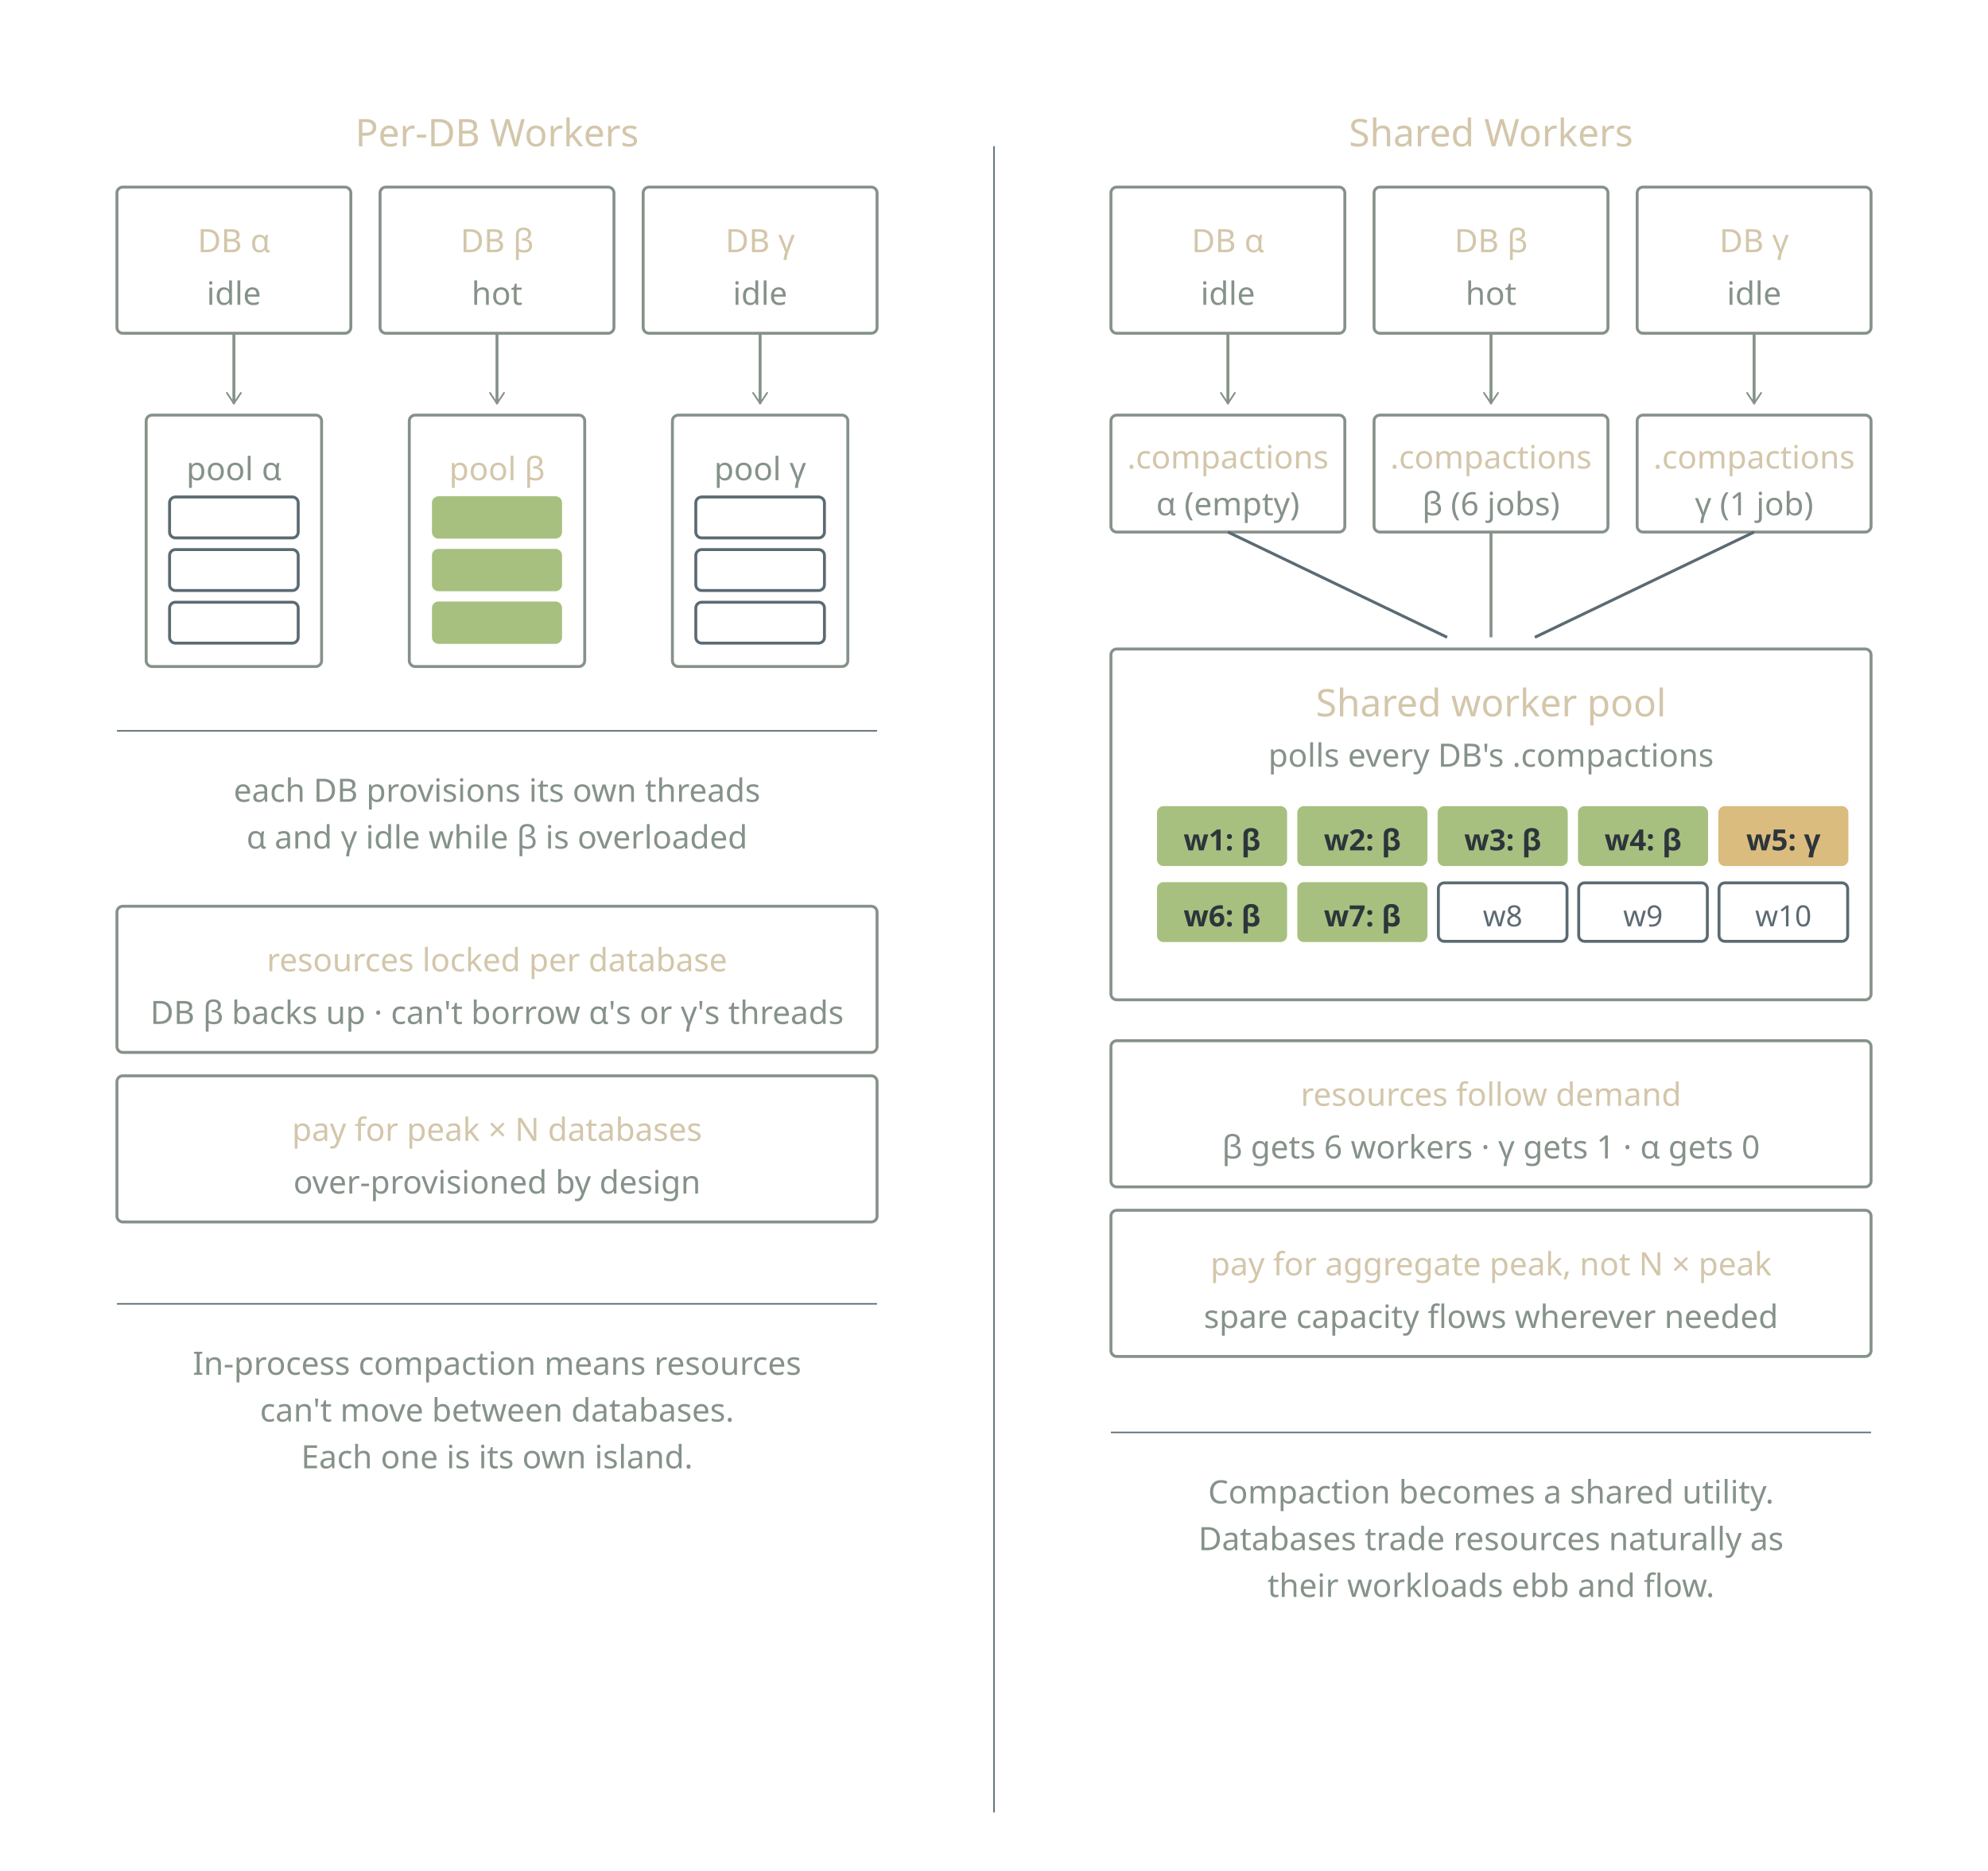
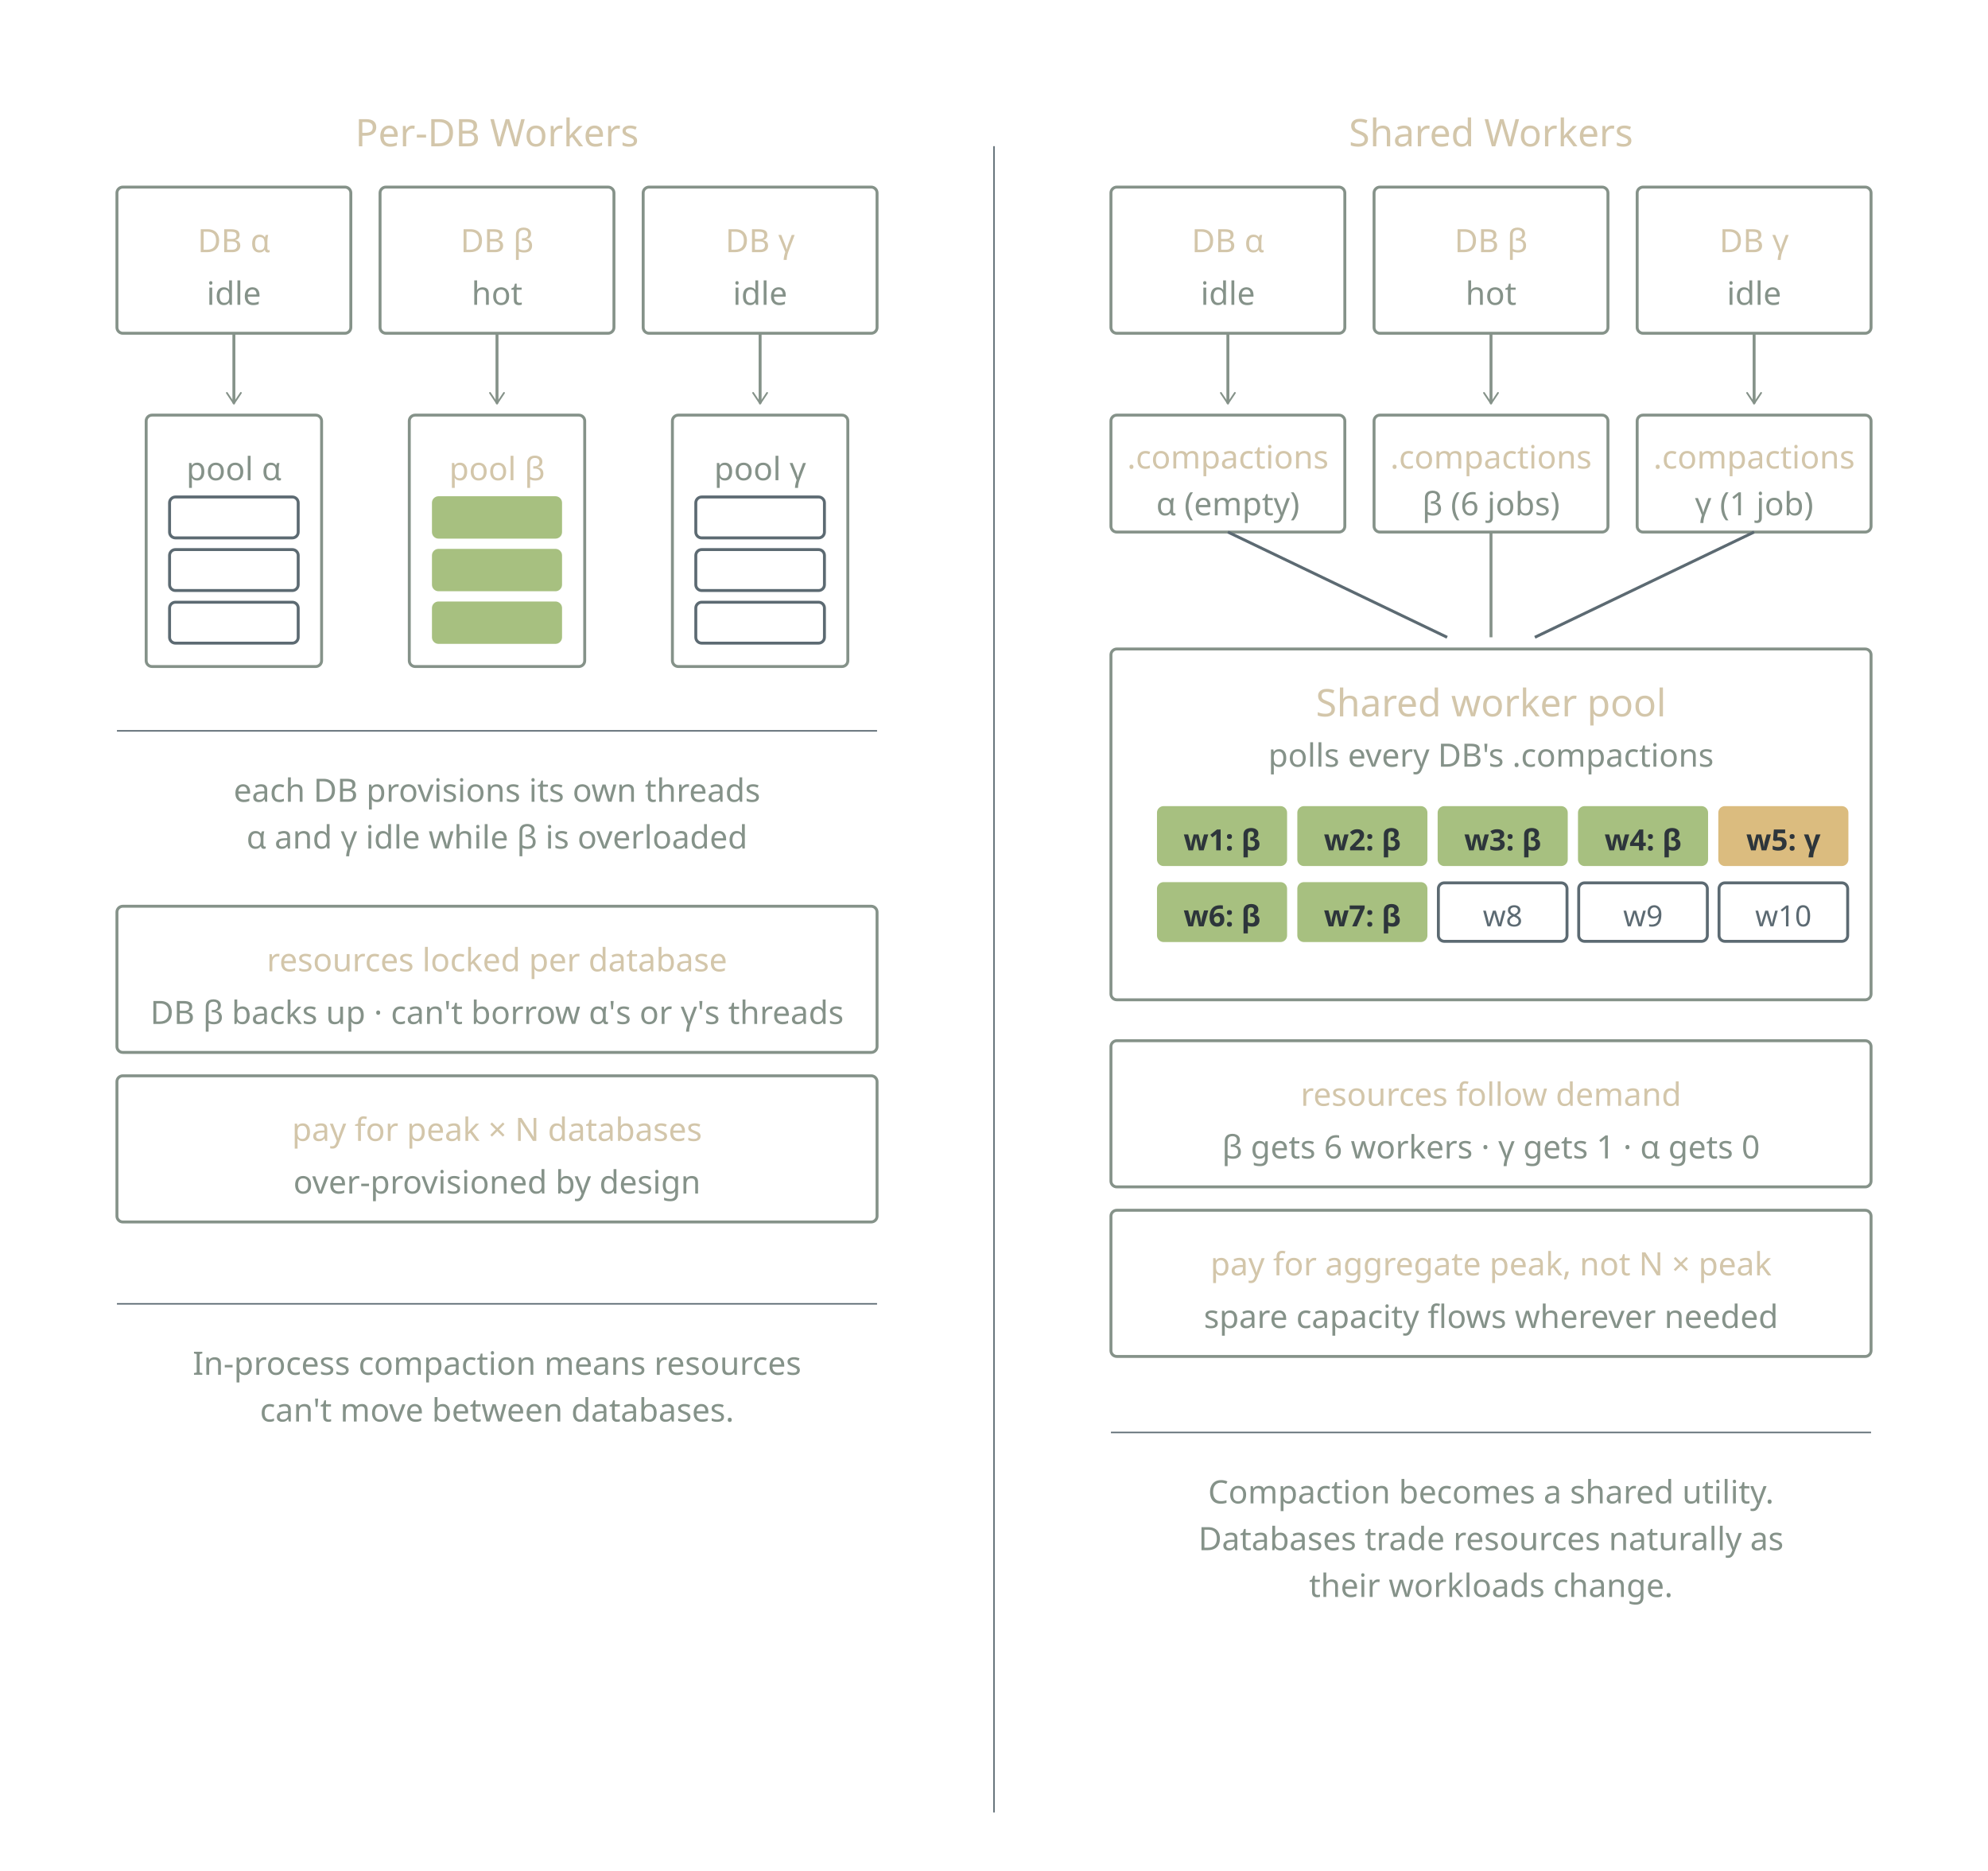
<svg xmlns="http://www.w3.org/2000/svg" width="100%" viewBox="0 0 680 640" role="img">
  <defs>
    <marker id="arrow" viewBox="0 0 10 10" refX="8" refY="5" markerWidth="6" markerHeight="6" orient="auto-start-reverse">
      <path d="M2 1L8 5L2 9" fill="none" stroke="context-stroke" stroke-width="1" stroke-linecap="round" />
    </marker>
  </defs>
  <text x="170" y="45" text-anchor="middle" dominant-baseline="central" style="fill:rgb(211, 198, 170);stroke:none;color:rgb(255, 255, 255);stroke-width:1px;stroke-linecap:butt;stroke-linejoin:miter;opacity:1;font-family:&quot;Anthropic Sans&quot;, sans-serif;font-size:13px;font-weight:500;text-anchor:middle;dominant-baseline:central">Per-DB Workers</text>
  <text x="510" y="45" text-anchor="middle" dominant-baseline="central" style="fill:rgb(211, 198, 170);stroke:none;color:rgb(255, 255, 255);stroke-width:1px;stroke-linecap:butt;stroke-linejoin:miter;opacity:1;font-family:&quot;Anthropic Sans&quot;, sans-serif;font-size:13px;font-weight:500;text-anchor:middle;dominant-baseline:central">Shared Workers</text>
  <line x1="340" y1="50" x2="340" y2="620" style="fill:none;stroke:rgb(92, 106, 114);color:rgb(255, 255, 255);stroke-width:0.5px;stroke-linecap:butt;stroke-linejoin:miter;opacity:1;font-family:&quot;Anthropic Sans&quot;, -apple-system, &quot;system-ui&quot;, &quot;Segoe UI&quot;, sans-serif;font-size:16px;font-weight:400;text-anchor:start;dominant-baseline:auto" />
  <rect x="40" y="64" width="80" height="50" rx="2" style="fill:none;stroke:rgb(133, 146, 137);color:rgb(255, 255, 255);stroke-width:1px;stroke-linecap:butt;stroke-linejoin:miter;opacity:1;font-family:&quot;Anthropic Sans&quot;, -apple-system, &quot;system-ui&quot;, &quot;Segoe UI&quot;, sans-serif;font-size:16px;font-weight:400;text-anchor:start;dominant-baseline:auto" />
  <text x="80" y="82" text-anchor="middle" dominant-baseline="central" style="fill:rgb(211, 198, 170);stroke:none;color:rgb(255, 255, 255);stroke-width:1px;stroke-linecap:butt;stroke-linejoin:miter;opacity:1;font-family:&quot;Anthropic Sans&quot;, sans-serif;font-size:11px;font-weight:400;text-anchor:middle;dominant-baseline:central">DB α</text>
  <text x="80" y="100" text-anchor="middle" dominant-baseline="central" style="fill:rgb(133, 146, 137);stroke:none;color:rgb(255, 255, 255);stroke-width:1px;stroke-linecap:butt;stroke-linejoin:miter;opacity:1;font-family:&quot;Anthropic Sans&quot;, sans-serif;font-size:11px;font-weight:400;text-anchor:middle;dominant-baseline:central">idle</text>
  <rect x="130" y="64" width="80" height="50" rx="2" style="fill:none;stroke:rgb(133, 146, 137);color:rgb(255, 255, 255);stroke-width:1px;stroke-linecap:butt;stroke-linejoin:miter;opacity:1;font-family:&quot;Anthropic Sans&quot;, -apple-system, &quot;system-ui&quot;, &quot;Segoe UI&quot;, sans-serif;font-size:16px;font-weight:400;text-anchor:start;dominant-baseline:auto" />
  <text x="170" y="82" text-anchor="middle" dominant-baseline="central" style="fill:rgb(211, 198, 170);stroke:none;color:rgb(255, 255, 255);stroke-width:1px;stroke-linecap:butt;stroke-linejoin:miter;opacity:1;font-family:&quot;Anthropic Sans&quot;, sans-serif;font-size:11px;font-weight:400;text-anchor:middle;dominant-baseline:central">DB β</text>
  <text x="170" y="100" text-anchor="middle" dominant-baseline="central" style="fill:rgb(133, 146, 137);stroke:none;color:rgb(255, 255, 255);stroke-width:1px;stroke-linecap:butt;stroke-linejoin:miter;opacity:1;font-family:&quot;Anthropic Sans&quot;, sans-serif;font-size:11px;font-weight:400;text-anchor:middle;dominant-baseline:central">hot</text>
  <rect x="220" y="64" width="80" height="50" rx="2" style="fill:none;stroke:rgb(133, 146, 137);color:rgb(255, 255, 255);stroke-width:1px;stroke-linecap:butt;stroke-linejoin:miter;opacity:1;font-family:&quot;Anthropic Sans&quot;, -apple-system, &quot;system-ui&quot;, &quot;Segoe UI&quot;, sans-serif;font-size:16px;font-weight:400;text-anchor:start;dominant-baseline:auto" />
  <text x="260" y="82" text-anchor="middle" dominant-baseline="central" style="fill:rgb(211, 198, 170);stroke:none;color:rgb(255, 255, 255);stroke-width:1px;stroke-linecap:butt;stroke-linejoin:miter;opacity:1;font-family:&quot;Anthropic Sans&quot;, sans-serif;font-size:11px;font-weight:400;text-anchor:middle;dominant-baseline:central">DB γ</text>
  <text x="260" y="100" text-anchor="middle" dominant-baseline="central" style="fill:rgb(133, 146, 137);stroke:none;color:rgb(255, 255, 255);stroke-width:1px;stroke-linecap:butt;stroke-linejoin:miter;opacity:1;font-family:&quot;Anthropic Sans&quot;, sans-serif;font-size:11px;font-weight:400;text-anchor:middle;dominant-baseline:central">idle</text>
  <line x1="80" y1="114" x2="80" y2="138" marker-end="url(#arrow)" style="fill:none;stroke:rgb(133, 146, 137);color:rgb(255, 255, 255);stroke-width:1px;stroke-linecap:butt;stroke-linejoin:miter;opacity:1;font-family:&quot;Anthropic Sans&quot;, -apple-system, &quot;system-ui&quot;, &quot;Segoe UI&quot;, sans-serif;font-size:16px;font-weight:400;text-anchor:start;dominant-baseline:auto" />
  <line x1="170" y1="114" x2="170" y2="138" marker-end="url(#arrow)" style="fill:none;stroke:rgb(133, 146, 137);color:rgb(255, 255, 255);stroke-width:1px;stroke-linecap:butt;stroke-linejoin:miter;opacity:1;font-family:&quot;Anthropic Sans&quot;, -apple-system, &quot;system-ui&quot;, &quot;Segoe UI&quot;, sans-serif;font-size:16px;font-weight:400;text-anchor:start;dominant-baseline:auto" />
  <line x1="260" y1="114" x2="260" y2="138" marker-end="url(#arrow)" style="fill:none;stroke:rgb(133, 146, 137);color:rgb(255, 255, 255);stroke-width:1px;stroke-linecap:butt;stroke-linejoin:miter;opacity:1;font-family:&quot;Anthropic Sans&quot;, -apple-system, &quot;system-ui&quot;, &quot;Segoe UI&quot;, sans-serif;font-size:16px;font-weight:400;text-anchor:start;dominant-baseline:auto" />
  <rect x="50" y="142" width="60" height="86" rx="2" style="fill:none;stroke:rgb(133, 146, 137);color:rgb(255, 255, 255);stroke-width:1px;stroke-linecap:butt;stroke-linejoin:miter;opacity:1;font-family:&quot;Anthropic Sans&quot;, -apple-system, &quot;system-ui&quot;, &quot;Segoe UI&quot;, sans-serif;font-size:16px;font-weight:400;text-anchor:start;dominant-baseline:auto" />
  <text x="80" y="160" text-anchor="middle" dominant-baseline="central" style="fill:rgb(133, 146, 137);stroke:none;color:rgb(255, 255, 255);stroke-width:1px;stroke-linecap:butt;stroke-linejoin:miter;opacity:1;font-family:&quot;Anthropic Sans&quot;, sans-serif;font-size:11px;font-weight:400;text-anchor:middle;dominant-baseline:central">pool α</text>
  <rect x="58" y="170" width="44" height="14" rx="2" style="fill:none;stroke:rgb(92, 106, 114);color:rgb(255, 255, 255);stroke-width:1px;stroke-linecap:butt;stroke-linejoin:miter;opacity:1;font-family:&quot;Anthropic Sans&quot;, -apple-system, &quot;system-ui&quot;, &quot;Segoe UI&quot;, sans-serif;font-size:16px;font-weight:400;text-anchor:start;dominant-baseline:auto" />
  <rect x="58" y="188" width="44" height="14" rx="2" style="fill:none;stroke:rgb(92, 106, 114);color:rgb(255, 255, 255);stroke-width:1px;stroke-linecap:butt;stroke-linejoin:miter;opacity:1;font-family:&quot;Anthropic Sans&quot;, -apple-system, &quot;system-ui&quot;, &quot;Segoe UI&quot;, sans-serif;font-size:16px;font-weight:400;text-anchor:start;dominant-baseline:auto" />
  <rect x="58" y="206" width="44" height="14" rx="2" style="fill:none;stroke:rgb(92, 106, 114);color:rgb(255, 255, 255);stroke-width:1px;stroke-linecap:butt;stroke-linejoin:miter;opacity:1;font-family:&quot;Anthropic Sans&quot;, -apple-system, &quot;system-ui&quot;, &quot;Segoe UI&quot;, sans-serif;font-size:16px;font-weight:400;text-anchor:start;dominant-baseline:auto" />
  <rect x="140" y="142" width="60" height="86" rx="2" style="fill:none;stroke:rgb(133, 146, 137);color:rgb(255, 255, 255);stroke-width:1px;stroke-linecap:butt;stroke-linejoin:miter;opacity:1;font-family:&quot;Anthropic Sans&quot;, -apple-system, &quot;system-ui&quot;, &quot;Segoe UI&quot;, sans-serif;font-size:16px;font-weight:400;text-anchor:start;dominant-baseline:auto" />
  <text x="170" y="160" text-anchor="middle" dominant-baseline="central" style="fill:rgb(211, 198, 170);stroke:none;color:rgb(255, 255, 255);stroke-width:1px;stroke-linecap:butt;stroke-linejoin:miter;opacity:1;font-family:&quot;Anthropic Sans&quot;, sans-serif;font-size:11px;font-weight:400;text-anchor:middle;dominant-baseline:central">pool β</text>
  <rect x="148" y="170" width="44" height="14" rx="2" style="fill:rgb(167, 192, 128);stroke:rgb(167, 192, 128);color:rgb(255, 255, 255);stroke-width:0.5px;stroke-linecap:butt;stroke-linejoin:miter;opacity:1;font-family:&quot;Anthropic Sans&quot;, -apple-system, &quot;system-ui&quot;, &quot;Segoe UI&quot;, sans-serif;font-size:16px;font-weight:400;text-anchor:start;dominant-baseline:auto" />
  <rect x="148" y="188" width="44" height="14" rx="2" style="fill:rgb(167, 192, 128);stroke:rgb(167, 192, 128);color:rgb(255, 255, 255);stroke-width:0.5px;stroke-linecap:butt;stroke-linejoin:miter;opacity:1;font-family:&quot;Anthropic Sans&quot;, -apple-system, &quot;system-ui&quot;, &quot;Segoe UI&quot;, sans-serif;font-size:16px;font-weight:400;text-anchor:start;dominant-baseline:auto" />
  <rect x="148" y="206" width="44" height="14" rx="2" style="fill:rgb(167, 192, 128);stroke:rgb(167, 192, 128);color:rgb(255, 255, 255);stroke-width:0.5px;stroke-linecap:butt;stroke-linejoin:miter;opacity:1;font-family:&quot;Anthropic Sans&quot;, -apple-system, &quot;system-ui&quot;, &quot;Segoe UI&quot;, sans-serif;font-size:16px;font-weight:400;text-anchor:start;dominant-baseline:auto" />
  <rect x="230" y="142" width="60" height="86" rx="2" style="fill:none;stroke:rgb(133, 146, 137);color:rgb(255, 255, 255);stroke-width:1px;stroke-linecap:butt;stroke-linejoin:miter;opacity:1;font-family:&quot;Anthropic Sans&quot;, -apple-system, &quot;system-ui&quot;, &quot;Segoe UI&quot;, sans-serif;font-size:16px;font-weight:400;text-anchor:start;dominant-baseline:auto" />
  <text x="260" y="160" text-anchor="middle" dominant-baseline="central" style="fill:rgb(133, 146, 137);stroke:none;color:rgb(255, 255, 255);stroke-width:1px;stroke-linecap:butt;stroke-linejoin:miter;opacity:1;font-family:&quot;Anthropic Sans&quot;, sans-serif;font-size:11px;font-weight:400;text-anchor:middle;dominant-baseline:central">pool γ</text>
  <rect x="238" y="170" width="44" height="14" rx="2" style="fill:none;stroke:rgb(92, 106, 114);color:rgb(255, 255, 255);stroke-width:1px;stroke-linecap:butt;stroke-linejoin:miter;opacity:1;font-family:&quot;Anthropic Sans&quot;, -apple-system, &quot;system-ui&quot;, &quot;Segoe UI&quot;, sans-serif;font-size:16px;font-weight:400;text-anchor:start;dominant-baseline:auto" />
  <rect x="238" y="188" width="44" height="14" rx="2" style="fill:none;stroke:rgb(92, 106, 114);color:rgb(255, 255, 255);stroke-width:1px;stroke-linecap:butt;stroke-linejoin:miter;opacity:1;font-family:&quot;Anthropic Sans&quot;, -apple-system, &quot;system-ui&quot;, &quot;Segoe UI&quot;, sans-serif;font-size:16px;font-weight:400;text-anchor:start;dominant-baseline:auto" />
  <rect x="238" y="206" width="44" height="14" rx="2" style="fill:none;stroke:rgb(92, 106, 114);color:rgb(255, 255, 255);stroke-width:1px;stroke-linecap:butt;stroke-linejoin:miter;opacity:1;font-family:&quot;Anthropic Sans&quot;, -apple-system, &quot;system-ui&quot;, &quot;Segoe UI&quot;, sans-serif;font-size:16px;font-weight:400;text-anchor:start;dominant-baseline:auto" />
  <line x1="40" y1="250" x2="300" y2="250" style="fill:none;stroke:rgb(92, 106, 114);color:rgb(255, 255, 255);stroke-width:0.5px;stroke-linecap:butt;stroke-linejoin:miter;opacity:1;font-family:&quot;Anthropic Sans&quot;, -apple-system, &quot;system-ui&quot;, &quot;Segoe UI&quot;, sans-serif;font-size:16px;font-weight:400;text-anchor:start;dominant-baseline:auto" />
  <text x="170" y="270" text-anchor="middle" dominant-baseline="central" style="fill:rgb(133, 146, 137);stroke:none;color:rgb(255, 255, 255);stroke-width:1px;stroke-linecap:butt;stroke-linejoin:miter;opacity:1;font-family:&quot;Anthropic Sans&quot;, sans-serif;font-size:11px;font-weight:400;text-anchor:middle;dominant-baseline:central">each DB provisions its own threads</text>
  <text x="170" y="286" text-anchor="middle" dominant-baseline="central" style="fill:rgb(133, 146, 137);stroke:none;color:rgb(255, 255, 255);stroke-width:1px;stroke-linecap:butt;stroke-linejoin:miter;opacity:1;font-family:&quot;Anthropic Sans&quot;, sans-serif;font-size:11px;font-weight:400;text-anchor:middle;dominant-baseline:central">α and γ idle while β is overloaded</text>
  <rect x="40" y="310" width="260" height="50" rx="2" style="fill:none;stroke:rgb(133, 146, 137);color:rgb(255, 255, 255);stroke-width:1px;stroke-linecap:butt;stroke-linejoin:miter;opacity:1;font-family:&quot;Anthropic Sans&quot;, -apple-system, &quot;system-ui&quot;, &quot;Segoe UI&quot;, sans-serif;font-size:16px;font-weight:400;text-anchor:start;dominant-baseline:auto" />
  <text x="170" y="328" text-anchor="middle" dominant-baseline="central" style="fill:rgb(211, 198, 170);stroke:none;color:rgb(255, 255, 255);stroke-width:1px;stroke-linecap:butt;stroke-linejoin:miter;opacity:1;font-family:&quot;Anthropic Sans&quot;, sans-serif;font-size:11px;font-weight:400;text-anchor:middle;dominant-baseline:central">resources locked per database</text>
  <text x="170" y="346" text-anchor="middle" dominant-baseline="central" style="fill:rgb(133, 146, 137);stroke:none;color:rgb(255, 255, 255);stroke-width:1px;stroke-linecap:butt;stroke-linejoin:miter;opacity:1;font-family:&quot;Anthropic Sans&quot;, sans-serif;font-size:11px;font-weight:400;text-anchor:middle;dominant-baseline:central">DB β backs up · can't borrow α's or γ's threads</text>
  <rect x="40" y="368" width="260" height="50" rx="2" style="fill:none;stroke:rgb(133, 146, 137);color:rgb(255, 255, 255);stroke-width:1px;stroke-linecap:butt;stroke-linejoin:miter;opacity:1;font-family:&quot;Anthropic Sans&quot;, -apple-system, &quot;system-ui&quot;, &quot;Segoe UI&quot;, sans-serif;font-size:16px;font-weight:400;text-anchor:start;dominant-baseline:auto" />
  <text x="170" y="386" text-anchor="middle" dominant-baseline="central" style="fill:rgb(211, 198, 170);stroke:none;color:rgb(255, 255, 255);stroke-width:1px;stroke-linecap:butt;stroke-linejoin:miter;opacity:1;font-family:&quot;Anthropic Sans&quot;, sans-serif;font-size:11px;font-weight:400;text-anchor:middle;dominant-baseline:central">pay for peak × N databases</text>
  <text x="170" y="404" text-anchor="middle" dominant-baseline="central" style="fill:rgb(133, 146, 137);stroke:none;color:rgb(255, 255, 255);stroke-width:1px;stroke-linecap:butt;stroke-linejoin:miter;opacity:1;font-family:&quot;Anthropic Sans&quot;, sans-serif;font-size:11px;font-weight:400;text-anchor:middle;dominant-baseline:central">over-provisioned by design</text>
  <line x1="40" y1="446" x2="300" y2="446" style="fill:none;stroke:rgb(92, 106, 114);color:rgb(255, 255, 255);stroke-width:0.5px;stroke-linecap:butt;stroke-linejoin:miter;opacity:1;font-family:&quot;Anthropic Sans&quot;, -apple-system, &quot;system-ui&quot;, &quot;Segoe UI&quot;, sans-serif;font-size:16px;font-weight:400;text-anchor:start;dominant-baseline:auto" />
  <text x="170" y="466" text-anchor="middle" dominant-baseline="central" style="fill:rgb(133, 146, 137);stroke:none;color:rgb(255, 255, 255);stroke-width:1px;stroke-linecap:butt;stroke-linejoin:miter;opacity:1;font-family:&quot;Anthropic Sans&quot;, sans-serif;font-size:11px;font-weight:400;text-anchor:middle;dominant-baseline:central">In-process compaction means resources</text>
  <text x="170" y="482" text-anchor="middle" dominant-baseline="central" style="fill:rgb(133, 146, 137);stroke:none;color:rgb(255, 255, 255);stroke-width:1px;stroke-linecap:butt;stroke-linejoin:miter;opacity:1;font-family:&quot;Anthropic Sans&quot;, sans-serif;font-size:11px;font-weight:400;text-anchor:middle;dominant-baseline:central">can't move between databases.</text>
-   <text x="170" y="498" text-anchor="middle" dominant-baseline="central" style="fill:rgb(133, 146, 137);stroke:none;color:rgb(255, 255, 255);stroke-width:1px;stroke-linecap:butt;stroke-linejoin:miter;opacity:1;font-family:&quot;Anthropic Sans&quot;, sans-serif;font-size:11px;font-weight:400;text-anchor:middle;dominant-baseline:central">Each one is its own island.</text>
  <rect x="380" y="64" width="80" height="50" rx="2" style="fill:none;stroke:rgb(133, 146, 137);color:rgb(255, 255, 255);stroke-width:1px;stroke-linecap:butt;stroke-linejoin:miter;opacity:1;font-family:&quot;Anthropic Sans&quot;, -apple-system, &quot;system-ui&quot;, &quot;Segoe UI&quot;, sans-serif;font-size:16px;font-weight:400;text-anchor:start;dominant-baseline:auto" />
  <text x="420" y="82" text-anchor="middle" dominant-baseline="central" style="fill:rgb(211, 198, 170);stroke:none;color:rgb(255, 255, 255);stroke-width:1px;stroke-linecap:butt;stroke-linejoin:miter;opacity:1;font-family:&quot;Anthropic Sans&quot;, sans-serif;font-size:11px;font-weight:400;text-anchor:middle;dominant-baseline:central">DB α</text>
  <text x="420" y="100" text-anchor="middle" dominant-baseline="central" style="fill:rgb(133, 146, 137);stroke:none;color:rgb(255, 255, 255);stroke-width:1px;stroke-linecap:butt;stroke-linejoin:miter;opacity:1;font-family:&quot;Anthropic Sans&quot;, sans-serif;font-size:11px;font-weight:400;text-anchor:middle;dominant-baseline:central">idle</text>
  <rect x="470" y="64" width="80" height="50" rx="2" style="fill:none;stroke:rgb(133, 146, 137);color:rgb(255, 255, 255);stroke-width:1px;stroke-linecap:butt;stroke-linejoin:miter;opacity:1;font-family:&quot;Anthropic Sans&quot;, -apple-system, &quot;system-ui&quot;, &quot;Segoe UI&quot;, sans-serif;font-size:16px;font-weight:400;text-anchor:start;dominant-baseline:auto" />
  <text x="510" y="82" text-anchor="middle" dominant-baseline="central" style="fill:rgb(211, 198, 170);stroke:none;color:rgb(255, 255, 255);stroke-width:1px;stroke-linecap:butt;stroke-linejoin:miter;opacity:1;font-family:&quot;Anthropic Sans&quot;, sans-serif;font-size:11px;font-weight:400;text-anchor:middle;dominant-baseline:central">DB β</text>
  <text x="510" y="100" text-anchor="middle" dominant-baseline="central" style="fill:rgb(133, 146, 137);stroke:none;color:rgb(255, 255, 255);stroke-width:1px;stroke-linecap:butt;stroke-linejoin:miter;opacity:1;font-family:&quot;Anthropic Sans&quot;, sans-serif;font-size:11px;font-weight:400;text-anchor:middle;dominant-baseline:central">hot</text>
  <rect x="560" y="64" width="80" height="50" rx="2" style="fill:none;stroke:rgb(133, 146, 137);color:rgb(255, 255, 255);stroke-width:1px;stroke-linecap:butt;stroke-linejoin:miter;opacity:1;font-family:&quot;Anthropic Sans&quot;, -apple-system, &quot;system-ui&quot;, &quot;Segoe UI&quot;, sans-serif;font-size:16px;font-weight:400;text-anchor:start;dominant-baseline:auto" />
  <text x="600" y="82" text-anchor="middle" dominant-baseline="central" style="fill:rgb(211, 198, 170);stroke:none;color:rgb(255, 255, 255);stroke-width:1px;stroke-linecap:butt;stroke-linejoin:miter;opacity:1;font-family:&quot;Anthropic Sans&quot;, sans-serif;font-size:11px;font-weight:400;text-anchor:middle;dominant-baseline:central">DB γ</text>
  <text x="600" y="100" text-anchor="middle" dominant-baseline="central" style="fill:rgb(133, 146, 137);stroke:none;color:rgb(255, 255, 255);stroke-width:1px;stroke-linecap:butt;stroke-linejoin:miter;opacity:1;font-family:&quot;Anthropic Sans&quot;, sans-serif;font-size:11px;font-weight:400;text-anchor:middle;dominant-baseline:central">idle</text>
  <line x1="420" y1="114" x2="420" y2="138" marker-end="url(#arrow)" style="fill:none;stroke:rgb(133, 146, 137);color:rgb(255, 255, 255);stroke-width:1px;stroke-linecap:butt;stroke-linejoin:miter;opacity:1;font-family:&quot;Anthropic Sans&quot;, -apple-system, &quot;system-ui&quot;, &quot;Segoe UI&quot;, sans-serif;font-size:16px;font-weight:400;text-anchor:start;dominant-baseline:auto" />
  <line x1="510" y1="114" x2="510" y2="138" marker-end="url(#arrow)" style="fill:none;stroke:rgb(133, 146, 137);color:rgb(255, 255, 255);stroke-width:1px;stroke-linecap:butt;stroke-linejoin:miter;opacity:1;font-family:&quot;Anthropic Sans&quot;, -apple-system, &quot;system-ui&quot;, &quot;Segoe UI&quot;, sans-serif;font-size:16px;font-weight:400;text-anchor:start;dominant-baseline:auto" />
  <line x1="600" y1="114" x2="600" y2="138" marker-end="url(#arrow)" style="fill:none;stroke:rgb(133, 146, 137);color:rgb(255, 255, 255);stroke-width:1px;stroke-linecap:butt;stroke-linejoin:miter;opacity:1;font-family:&quot;Anthropic Sans&quot;, -apple-system, &quot;system-ui&quot;, &quot;Segoe UI&quot;, sans-serif;font-size:16px;font-weight:400;text-anchor:start;dominant-baseline:auto" />
  <rect x="380" y="142" width="80" height="40" rx="2" style="fill:none;stroke:rgb(133, 146, 137);color:rgb(255, 255, 255);stroke-width:1px;stroke-linecap:butt;stroke-linejoin:miter;opacity:1;font-family:&quot;Anthropic Sans&quot;, -apple-system, &quot;system-ui&quot;, &quot;Segoe UI&quot;, sans-serif;font-size:16px;font-weight:400;text-anchor:start;dominant-baseline:auto" />
  <text x="420" y="156" text-anchor="middle" dominant-baseline="central" style="fill:rgb(211, 198, 170);stroke:none;color:rgb(255, 255, 255);stroke-width:1px;stroke-linecap:butt;stroke-linejoin:miter;opacity:1;font-family:&quot;Anthropic Sans&quot;, sans-serif;font-size:11px;font-weight:400;text-anchor:middle;dominant-baseline:central">.compactions</text>
  <text x="420" y="172" text-anchor="middle" dominant-baseline="central" style="fill:rgb(133, 146, 137);stroke:none;color:rgb(255, 255, 255);stroke-width:1px;stroke-linecap:butt;stroke-linejoin:miter;opacity:1;font-family:&quot;Anthropic Sans&quot;, sans-serif;font-size:11px;font-weight:400;text-anchor:middle;dominant-baseline:central">α (empty)</text>
  <rect x="470" y="142" width="80" height="40" rx="2" style="fill:none;stroke:rgb(133, 146, 137);color:rgb(255, 255, 255);stroke-width:1px;stroke-linecap:butt;stroke-linejoin:miter;opacity:1;font-family:&quot;Anthropic Sans&quot;, -apple-system, &quot;system-ui&quot;, &quot;Segoe UI&quot;, sans-serif;font-size:16px;font-weight:400;text-anchor:start;dominant-baseline:auto" />
  <text x="510" y="156" text-anchor="middle" dominant-baseline="central" style="fill:rgb(211, 198, 170);stroke:none;color:rgb(255, 255, 255);stroke-width:1px;stroke-linecap:butt;stroke-linejoin:miter;opacity:1;font-family:&quot;Anthropic Sans&quot;, sans-serif;font-size:11px;font-weight:400;text-anchor:middle;dominant-baseline:central">.compactions</text>
  <text x="510" y="172" text-anchor="middle" dominant-baseline="central" style="fill:rgb(133, 146, 137);stroke:none;color:rgb(255, 255, 255);stroke-width:1px;stroke-linecap:butt;stroke-linejoin:miter;opacity:1;font-family:&quot;Anthropic Sans&quot;, sans-serif;font-size:11px;font-weight:400;text-anchor:middle;dominant-baseline:central">β (6 jobs)</text>
  <rect x="560" y="142" width="80" height="40" rx="2" style="fill:none;stroke:rgb(133, 146, 137);color:rgb(255, 255, 255);stroke-width:1px;stroke-linecap:butt;stroke-linejoin:miter;opacity:1;font-family:&quot;Anthropic Sans&quot;, -apple-system, &quot;system-ui&quot;, &quot;Segoe UI&quot;, sans-serif;font-size:16px;font-weight:400;text-anchor:start;dominant-baseline:auto" />
  <text x="600" y="156" text-anchor="middle" dominant-baseline="central" style="fill:rgb(211, 198, 170);stroke:none;color:rgb(255, 255, 255);stroke-width:1px;stroke-linecap:butt;stroke-linejoin:miter;opacity:1;font-family:&quot;Anthropic Sans&quot;, sans-serif;font-size:11px;font-weight:400;text-anchor:middle;dominant-baseline:central">.compactions</text>
  <text x="600" y="172" text-anchor="middle" dominant-baseline="central" style="fill:rgb(133, 146, 137);stroke:none;color:rgb(255, 255, 255);stroke-width:1px;stroke-linecap:butt;stroke-linejoin:miter;opacity:1;font-family:&quot;Anthropic Sans&quot;, sans-serif;font-size:11px;font-weight:400;text-anchor:middle;dominant-baseline:central">γ (1 job)</text>
  <line x1="420" y1="182" x2="495" y2="218" style="fill:none;stroke:rgb(92, 106, 114);color:rgb(255, 255, 255);stroke-width:1px;stroke-linecap:butt;stroke-linejoin:miter;opacity:1;font-family:&quot;Anthropic Sans&quot;, -apple-system, &quot;system-ui&quot;, &quot;Segoe UI&quot;, sans-serif;font-size:16px;font-weight:400;text-anchor:start;dominant-baseline:auto" />
  <line x1="510" y1="182" x2="510" y2="218" style="fill:none;stroke:rgb(133, 146, 137);color:rgb(255, 255, 255);stroke-width:1px;stroke-linecap:butt;stroke-linejoin:miter;opacity:1;font-family:&quot;Anthropic Sans&quot;, -apple-system, &quot;system-ui&quot;, &quot;Segoe UI&quot;, sans-serif;font-size:16px;font-weight:400;text-anchor:start;dominant-baseline:auto" />
  <line x1="600" y1="182" x2="525" y2="218" style="fill:none;stroke:rgb(92, 106, 114);color:rgb(255, 255, 255);stroke-width:1px;stroke-linecap:butt;stroke-linejoin:miter;opacity:1;font-family:&quot;Anthropic Sans&quot;, -apple-system, &quot;system-ui&quot;, &quot;Segoe UI&quot;, sans-serif;font-size:16px;font-weight:400;text-anchor:start;dominant-baseline:auto" />
  <rect x="380" y="222" width="260" height="120" rx="2" style="fill:none;stroke:rgb(133, 146, 137);color:rgb(255, 255, 255);stroke-width:1px;stroke-linecap:butt;stroke-linejoin:miter;opacity:1;font-family:&quot;Anthropic Sans&quot;, -apple-system, &quot;system-ui&quot;, &quot;Segoe UI&quot;, sans-serif;font-size:16px;font-weight:400;text-anchor:start;dominant-baseline:auto" />
  <text x="510" y="240" text-anchor="middle" dominant-baseline="central" style="fill:rgb(211, 198, 170);stroke:none;color:rgb(255, 255, 255);stroke-width:1px;stroke-linecap:butt;stroke-linejoin:miter;opacity:1;font-family:&quot;Anthropic Sans&quot;, sans-serif;font-size:13px;font-weight:500;text-anchor:middle;dominant-baseline:central">Shared worker pool</text>
  <text x="510" y="258" text-anchor="middle" dominant-baseline="central" style="fill:rgb(133, 146, 137);stroke:none;color:rgb(255, 255, 255);stroke-width:1px;stroke-linecap:butt;stroke-linejoin:miter;opacity:1;font-family:&quot;Anthropic Sans&quot;, sans-serif;font-size:11px;font-weight:400;text-anchor:middle;dominant-baseline:central">polls every DB's .compactions</text>
  <rect x="396" y="276" width="44" height="20" rx="2" style="fill:rgb(167, 192, 128);stroke:rgb(167, 192, 128);color:rgb(255, 255, 255);stroke-width:0.5px;stroke-linecap:butt;stroke-linejoin:miter;opacity:1;font-family:&quot;Anthropic Sans&quot;, -apple-system, &quot;system-ui&quot;, &quot;Segoe UI&quot;, sans-serif;font-size:16px;font-weight:400;text-anchor:start;dominant-baseline:auto" />
  <text x="418" y="287" text-anchor="middle" dominant-baseline="central" style="fill:rgb(45, 53, 59);stroke:none;color:rgb(255, 255, 255);stroke-width:1px;stroke-linecap:butt;stroke-linejoin:miter;opacity:1;font-family:&quot;Anthropic Sans&quot;, sans-serif;font-size:10px;font-weight:600;text-anchor:middle;dominant-baseline:central">w1: β</text>
  <rect x="444" y="276" width="44" height="20" rx="2" style="fill:rgb(167, 192, 128);stroke:rgb(167, 192, 128);color:rgb(255, 255, 255);stroke-width:0.5px;stroke-linecap:butt;stroke-linejoin:miter;opacity:1;font-family:&quot;Anthropic Sans&quot;, -apple-system, &quot;system-ui&quot;, &quot;Segoe UI&quot;, sans-serif;font-size:16px;font-weight:400;text-anchor:start;dominant-baseline:auto" />
  <text x="466" y="287" text-anchor="middle" dominant-baseline="central" style="fill:rgb(45, 53, 59);stroke:none;color:rgb(255, 255, 255);stroke-width:1px;stroke-linecap:butt;stroke-linejoin:miter;opacity:1;font-family:&quot;Anthropic Sans&quot;, sans-serif;font-size:10px;font-weight:600;text-anchor:middle;dominant-baseline:central">w2: β</text>
  <rect x="492" y="276" width="44" height="20" rx="2" style="fill:rgb(167, 192, 128);stroke:rgb(167, 192, 128);color:rgb(255, 255, 255);stroke-width:0.5px;stroke-linecap:butt;stroke-linejoin:miter;opacity:1;font-family:&quot;Anthropic Sans&quot;, -apple-system, &quot;system-ui&quot;, &quot;Segoe UI&quot;, sans-serif;font-size:16px;font-weight:400;text-anchor:start;dominant-baseline:auto" />
  <text x="514" y="287" text-anchor="middle" dominant-baseline="central" style="fill:rgb(45, 53, 59);stroke:none;color:rgb(255, 255, 255);stroke-width:1px;stroke-linecap:butt;stroke-linejoin:miter;opacity:1;font-family:&quot;Anthropic Sans&quot;, sans-serif;font-size:10px;font-weight:600;text-anchor:middle;dominant-baseline:central">w3: β</text>
  <rect x="540" y="276" width="44" height="20" rx="2" style="fill:rgb(167, 192, 128);stroke:rgb(167, 192, 128);color:rgb(255, 255, 255);stroke-width:0.5px;stroke-linecap:butt;stroke-linejoin:miter;opacity:1;font-family:&quot;Anthropic Sans&quot;, -apple-system, &quot;system-ui&quot;, &quot;Segoe UI&quot;, sans-serif;font-size:16px;font-weight:400;text-anchor:start;dominant-baseline:auto" />
  <text x="562" y="287" text-anchor="middle" dominant-baseline="central" style="fill:rgb(45, 53, 59);stroke:none;color:rgb(255, 255, 255);stroke-width:1px;stroke-linecap:butt;stroke-linejoin:miter;opacity:1;font-family:&quot;Anthropic Sans&quot;, sans-serif;font-size:10px;font-weight:600;text-anchor:middle;dominant-baseline:central">w4: β</text>
  <rect x="588" y="276" width="44" height="20" rx="2" style="fill:rgb(219, 188, 127);stroke:rgb(219, 188, 127);color:rgb(255, 255, 255);stroke-width:0.5px;stroke-linecap:butt;stroke-linejoin:miter;opacity:1;font-family:&quot;Anthropic Sans&quot;, -apple-system, &quot;system-ui&quot;, &quot;Segoe UI&quot;, sans-serif;font-size:16px;font-weight:400;text-anchor:start;dominant-baseline:auto" />
  <text x="610" y="287" text-anchor="middle" dominant-baseline="central" style="fill:rgb(45, 53, 59);stroke:none;color:rgb(255, 255, 255);stroke-width:1px;stroke-linecap:butt;stroke-linejoin:miter;opacity:1;font-family:&quot;Anthropic Sans&quot;, sans-serif;font-size:10px;font-weight:600;text-anchor:middle;dominant-baseline:central">w5: γ</text>
  <rect x="396" y="302" width="44" height="20" rx="2" style="fill:rgb(167, 192, 128);stroke:rgb(167, 192, 128);color:rgb(255, 255, 255);stroke-width:0.5px;stroke-linecap:butt;stroke-linejoin:miter;opacity:1;font-family:&quot;Anthropic Sans&quot;, -apple-system, &quot;system-ui&quot;, &quot;Segoe UI&quot;, sans-serif;font-size:16px;font-weight:400;text-anchor:start;dominant-baseline:auto" />
  <text x="418" y="313" text-anchor="middle" dominant-baseline="central" style="fill:rgb(45, 53, 59);stroke:none;color:rgb(255, 255, 255);stroke-width:1px;stroke-linecap:butt;stroke-linejoin:miter;opacity:1;font-family:&quot;Anthropic Sans&quot;, sans-serif;font-size:10px;font-weight:600;text-anchor:middle;dominant-baseline:central">w6: β</text>
  <rect x="444" y="302" width="44" height="20" rx="2" style="fill:rgb(167, 192, 128);stroke:rgb(167, 192, 128);color:rgb(255, 255, 255);stroke-width:0.5px;stroke-linecap:butt;stroke-linejoin:miter;opacity:1;font-family:&quot;Anthropic Sans&quot;, -apple-system, &quot;system-ui&quot;, &quot;Segoe UI&quot;, sans-serif;font-size:16px;font-weight:400;text-anchor:start;dominant-baseline:auto" />
  <text x="466" y="313" text-anchor="middle" dominant-baseline="central" style="fill:rgb(45, 53, 59);stroke:none;color:rgb(255, 255, 255);stroke-width:1px;stroke-linecap:butt;stroke-linejoin:miter;opacity:1;font-family:&quot;Anthropic Sans&quot;, sans-serif;font-size:10px;font-weight:600;text-anchor:middle;dominant-baseline:central">w7: β</text>
  <rect x="492" y="302" width="44" height="20" rx="2" style="fill:none;stroke:rgb(92, 106, 114);color:rgb(255, 255, 255);stroke-width:1px;stroke-linecap:butt;stroke-linejoin:miter;opacity:1;font-family:&quot;Anthropic Sans&quot;, -apple-system, &quot;system-ui&quot;, &quot;Segoe UI&quot;, sans-serif;font-size:16px;font-weight:400;text-anchor:start;dominant-baseline:auto" />
  <text x="514" y="313" text-anchor="middle" dominant-baseline="central" style="fill:rgb(92, 106, 114);stroke:none;color:rgb(255, 255, 255);stroke-width:1px;stroke-linecap:butt;stroke-linejoin:miter;opacity:1;font-family:&quot;Anthropic Sans&quot;, sans-serif;font-size:10px;font-weight:400;text-anchor:middle;dominant-baseline:central">w8</text>
  <rect x="540" y="302" width="44" height="20" rx="2" style="fill:none;stroke:rgb(92, 106, 114);color:rgb(255, 255, 255);stroke-width:1px;stroke-linecap:butt;stroke-linejoin:miter;opacity:1;font-family:&quot;Anthropic Sans&quot;, -apple-system, &quot;system-ui&quot;, &quot;Segoe UI&quot;, sans-serif;font-size:16px;font-weight:400;text-anchor:start;dominant-baseline:auto" />
  <text x="562" y="313" text-anchor="middle" dominant-baseline="central" style="fill:rgb(92, 106, 114);stroke:none;color:rgb(255, 255, 255);stroke-width:1px;stroke-linecap:butt;stroke-linejoin:miter;opacity:1;font-family:&quot;Anthropic Sans&quot;, sans-serif;font-size:10px;font-weight:400;text-anchor:middle;dominant-baseline:central">w9</text>
  <rect x="588" y="302" width="44" height="20" rx="2" style="fill:none;stroke:rgb(92, 106, 114);color:rgb(255, 255, 255);stroke-width:1px;stroke-linecap:butt;stroke-linejoin:miter;opacity:1;font-family:&quot;Anthropic Sans&quot;, -apple-system, &quot;system-ui&quot;, &quot;Segoe UI&quot;, sans-serif;font-size:16px;font-weight:400;text-anchor:start;dominant-baseline:auto" />
  <text x="610" y="313" text-anchor="middle" dominant-baseline="central" style="fill:rgb(92, 106, 114);stroke:none;color:rgb(255, 255, 255);stroke-width:1px;stroke-linecap:butt;stroke-linejoin:miter;opacity:1;font-family:&quot;Anthropic Sans&quot;, sans-serif;font-size:10px;font-weight:400;text-anchor:middle;dominant-baseline:central">w10</text>
  <rect x="380" y="356" width="260" height="50" rx="2" style="fill:none;stroke:rgb(133, 146, 137);color:rgb(255, 255, 255);stroke-width:1px;stroke-linecap:butt;stroke-linejoin:miter;opacity:1;font-family:&quot;Anthropic Sans&quot;, -apple-system, &quot;system-ui&quot;, &quot;Segoe UI&quot;, sans-serif;font-size:16px;font-weight:400;text-anchor:start;dominant-baseline:auto" />
  <text x="510" y="374" text-anchor="middle" dominant-baseline="central" style="fill:rgb(211, 198, 170);stroke:none;color:rgb(255, 255, 255);stroke-width:1px;stroke-linecap:butt;stroke-linejoin:miter;opacity:1;font-family:&quot;Anthropic Sans&quot;, sans-serif;font-size:11px;font-weight:400;text-anchor:middle;dominant-baseline:central">resources follow demand</text>
  <text x="510" y="392" text-anchor="middle" dominant-baseline="central" style="fill:rgb(133, 146, 137);stroke:none;color:rgb(255, 255, 255);stroke-width:1px;stroke-linecap:butt;stroke-linejoin:miter;opacity:1;font-family:&quot;Anthropic Sans&quot;, sans-serif;font-size:11px;font-weight:400;text-anchor:middle;dominant-baseline:central">β gets 6 workers · γ gets 1 · α gets 0</text>
  <rect x="380" y="414" width="260" height="50" rx="2" style="fill:none;stroke:rgb(133, 146, 137);color:rgb(255, 255, 255);stroke-width:1px;stroke-linecap:butt;stroke-linejoin:miter;opacity:1;font-family:&quot;Anthropic Sans&quot;, -apple-system, &quot;system-ui&quot;, &quot;Segoe UI&quot;, sans-serif;font-size:16px;font-weight:400;text-anchor:start;dominant-baseline:auto" />
  <text x="510" y="432" text-anchor="middle" dominant-baseline="central" style="fill:rgb(211, 198, 170);stroke:none;color:rgb(255, 255, 255);stroke-width:1px;stroke-linecap:butt;stroke-linejoin:miter;opacity:1;font-family:&quot;Anthropic Sans&quot;, sans-serif;font-size:11px;font-weight:400;text-anchor:middle;dominant-baseline:central">pay for aggregate peak, not N × peak</text>
  <text x="510" y="450" text-anchor="middle" dominant-baseline="central" style="fill:rgb(133, 146, 137);stroke:none;color:rgb(255, 255, 255);stroke-width:1px;stroke-linecap:butt;stroke-linejoin:miter;opacity:1;font-family:&quot;Anthropic Sans&quot;, sans-serif;font-size:11px;font-weight:400;text-anchor:middle;dominant-baseline:central">spare capacity flows wherever needed</text>
  <line x1="380" y1="490" x2="640" y2="490" style="fill:none;stroke:rgb(92, 106, 114);color:rgb(255, 255, 255);stroke-width:0.5px;stroke-linecap:butt;stroke-linejoin:miter;opacity:1;font-family:&quot;Anthropic Sans&quot;, -apple-system, &quot;system-ui&quot;, &quot;Segoe UI&quot;, sans-serif;font-size:16px;font-weight:400;text-anchor:start;dominant-baseline:auto" />
  <text x="510" y="510" text-anchor="middle" dominant-baseline="central" style="fill:rgb(133, 146, 137);stroke:none;color:rgb(255, 255, 255);stroke-width:1px;stroke-linecap:butt;stroke-linejoin:miter;opacity:1;font-family:&quot;Anthropic Sans&quot;, sans-serif;font-size:11px;font-weight:400;text-anchor:middle;dominant-baseline:central">Compaction becomes a shared utility.</text>
  <text x="510" y="526" text-anchor="middle" dominant-baseline="central" style="fill:rgb(133, 146, 137);stroke:none;color:rgb(255, 255, 255);stroke-width:1px;stroke-linecap:butt;stroke-linejoin:miter;opacity:1;font-family:&quot;Anthropic Sans&quot;, sans-serif;font-size:11px;font-weight:400;text-anchor:middle;dominant-baseline:central">Databases trade resources naturally as</text>
-   <text x="510" y="542" text-anchor="middle" dominant-baseline="central" style="fill:rgb(133, 146, 137);stroke:none;color:rgb(255, 255, 255);stroke-width:1px;stroke-linecap:butt;stroke-linejoin:miter;opacity:1;font-family:&quot;Anthropic Sans&quot;, sans-serif;font-size:11px;font-weight:400;text-anchor:middle;dominant-baseline:central">their workloads ebb and flow.</text>
+   <text x="510" y="542" text-anchor="middle" dominant-baseline="central" style="fill:rgb(133, 146, 137);stroke:none;color:rgb(255, 255, 255);stroke-width:1px;stroke-linecap:butt;stroke-linejoin:miter;opacity:1;font-family:&quot;Anthropic Sans&quot;, sans-serif;font-size:11px;font-weight:400;text-anchor:middle;dominant-baseline:central">their workloads change.</text>
</svg>
